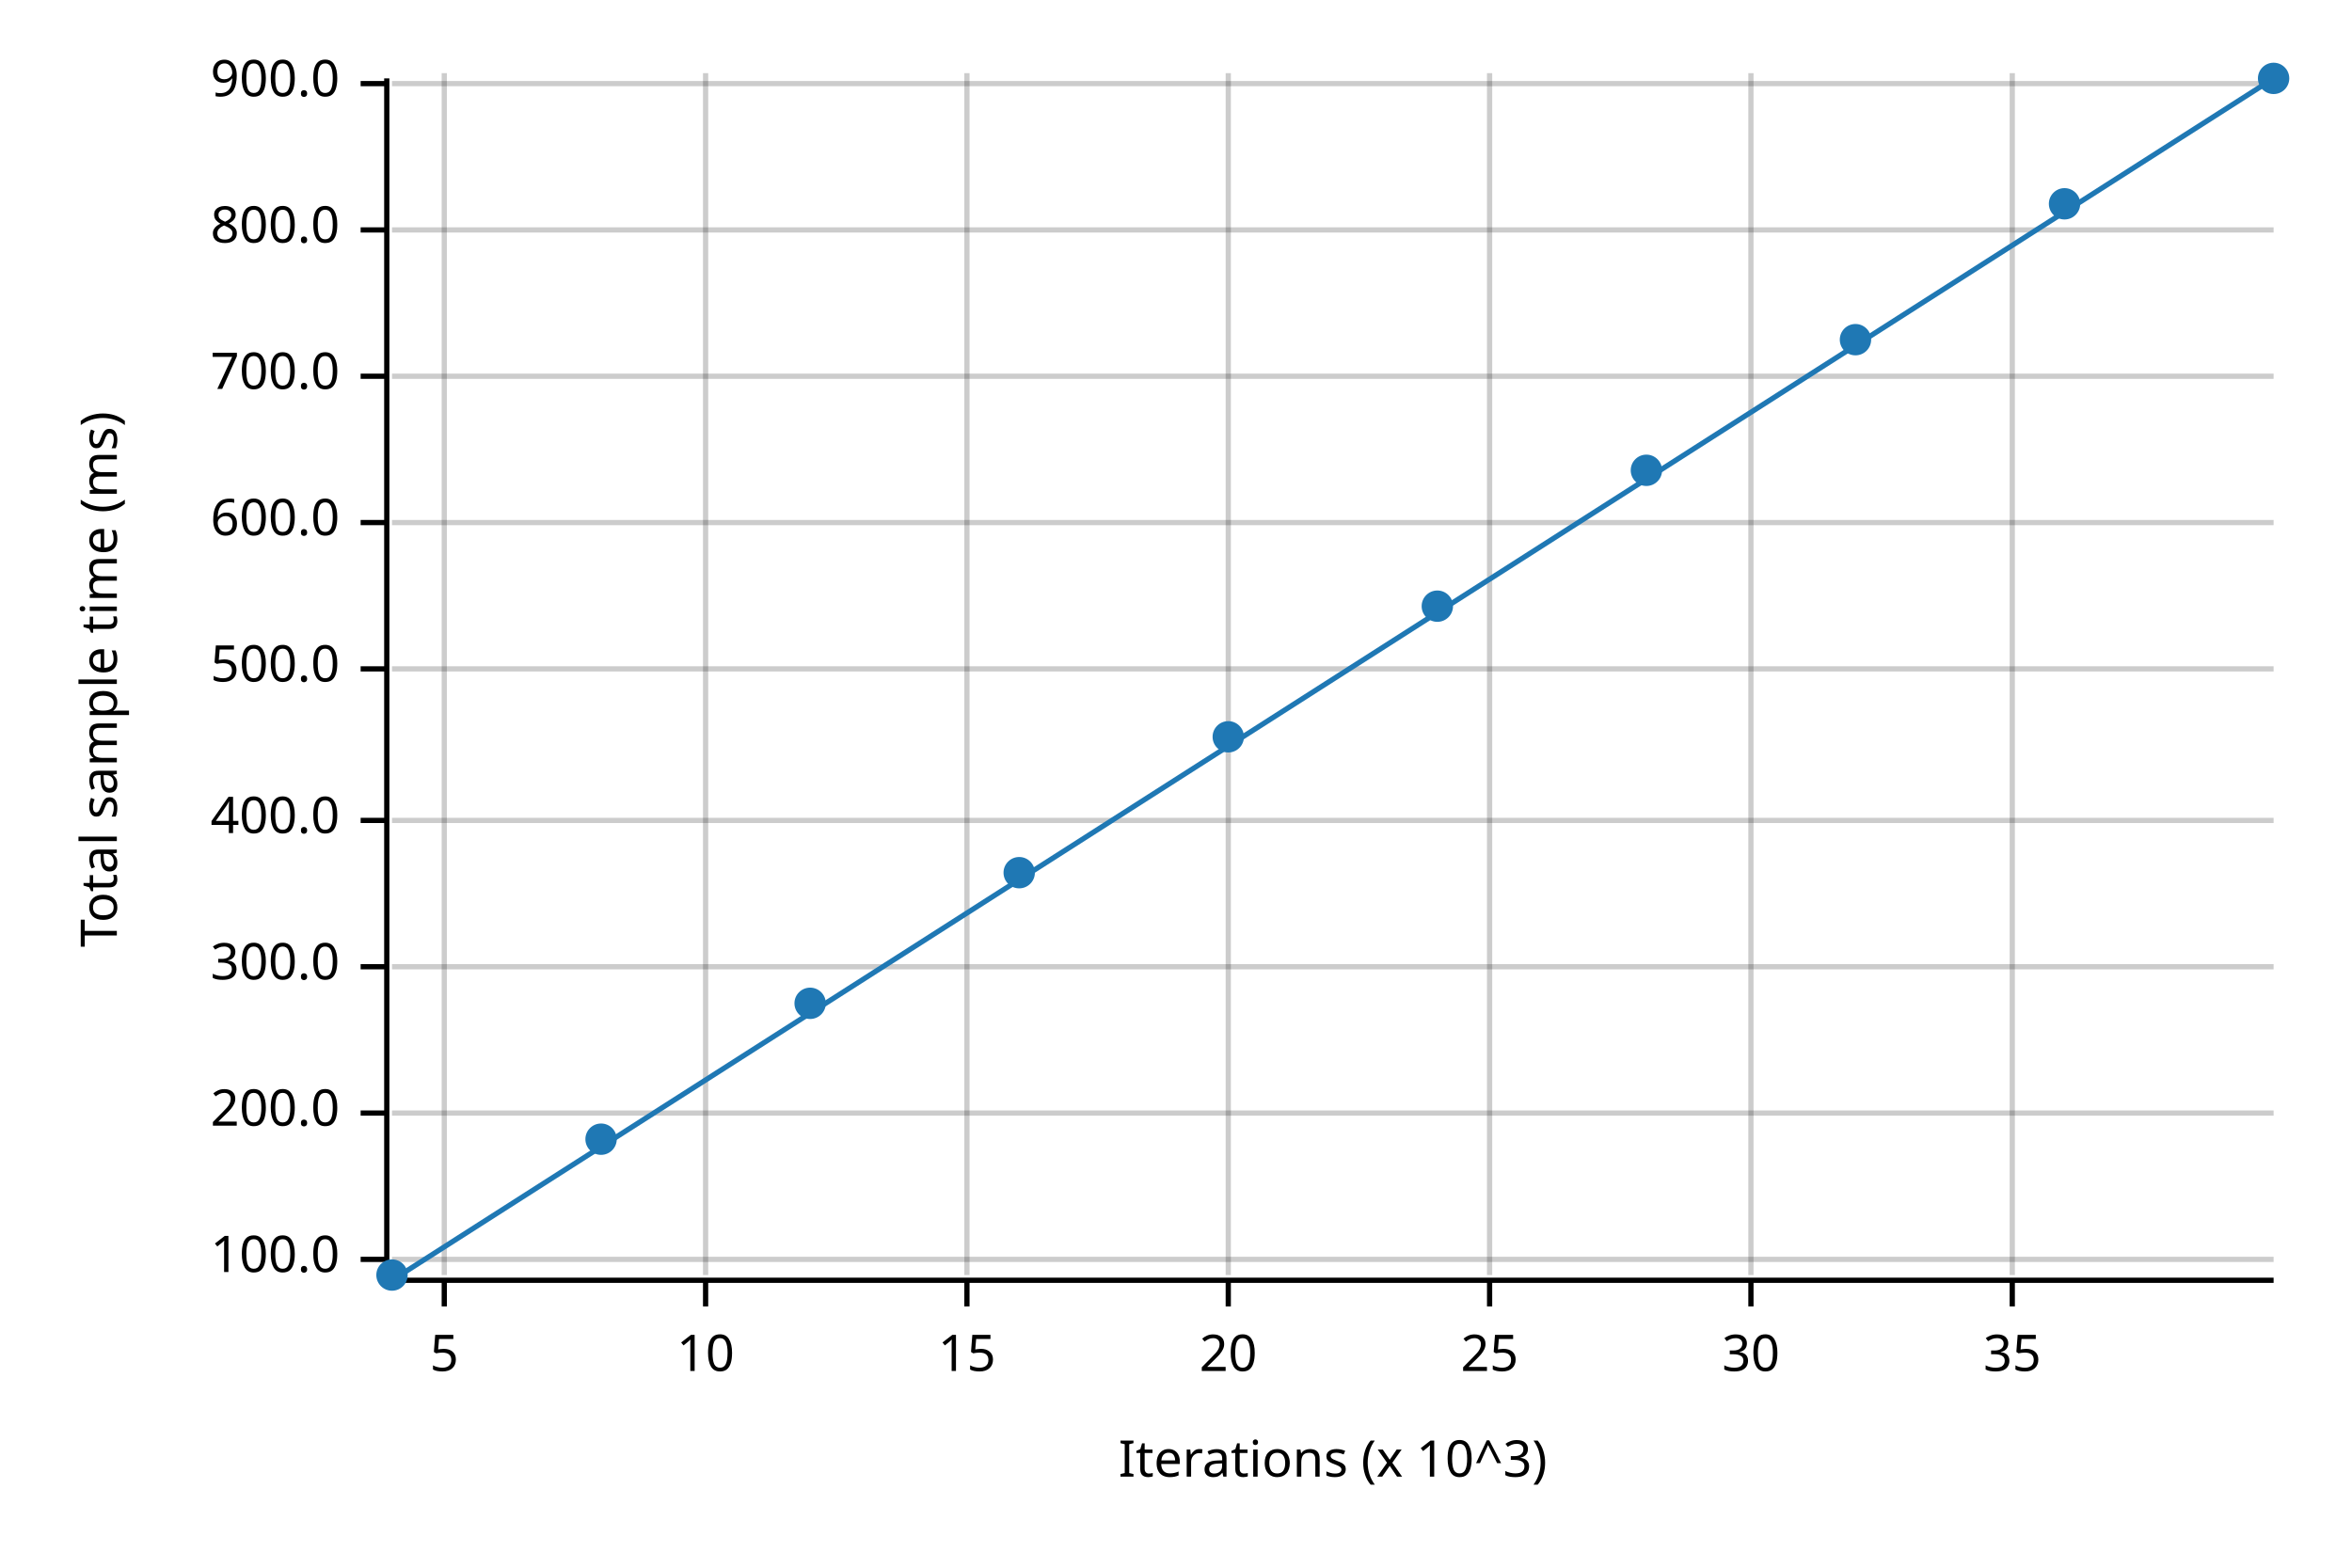
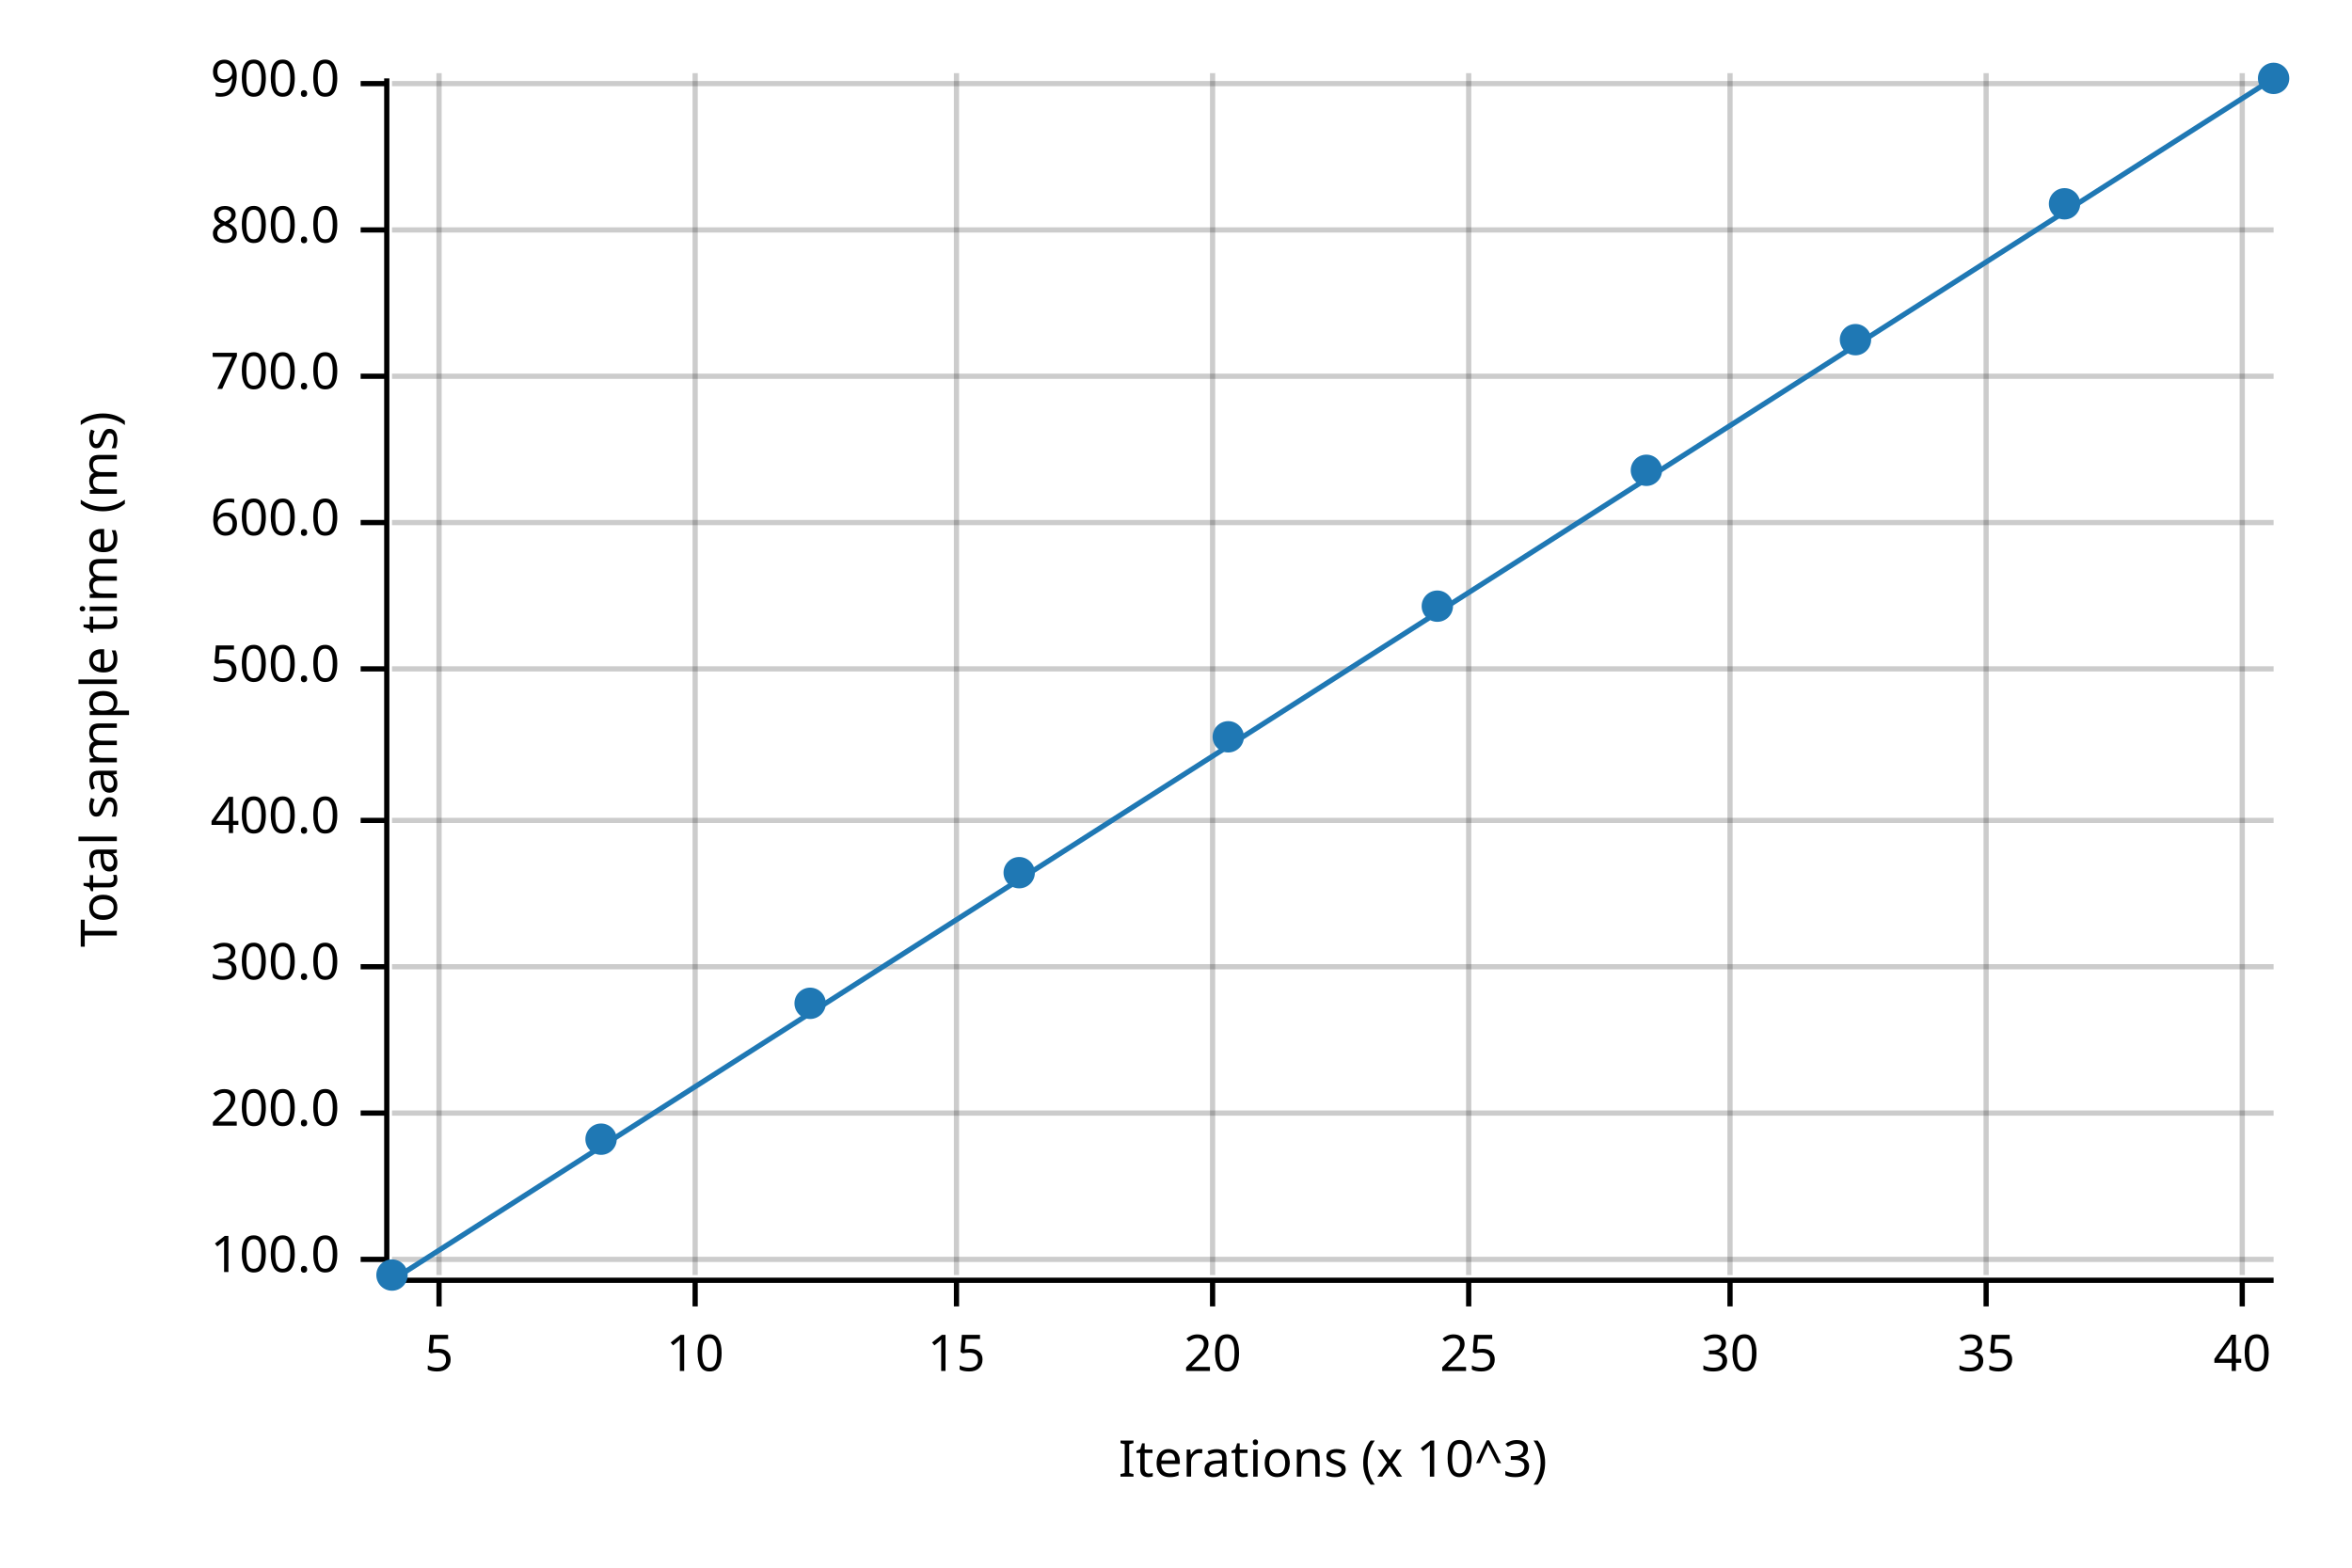
<svg xmlns="http://www.w3.org/2000/svg" width="450" height="300" viewBox="0 0 450 300">
  <text x="15" y="130" dy="0.76em" text-anchor="middle" font-family="sans-serif" font-size="9.677" opacity="1" fill="#000000" transform="rotate(270, 15, 130)">
Total sample time (ms)
</text>
  <text x="255" y="285" dy="-0.5ex" text-anchor="middle" font-family="sans-serif" font-size="9.677" opacity="1" fill="#000000">
Iterations (x 10^3)
</text>
-   <line opacity="0.2" stroke="#000000" stroke-width="1" x1="85" y1="244" x2="85" y2="14" />
-   <line opacity="0.2" stroke="#000000" stroke-width="1" x1="135" y1="244" x2="135" y2="14" />
-   <line opacity="0.2" stroke="#000000" stroke-width="1" x1="185" y1="244" x2="185" y2="14" />
-   <line opacity="0.2" stroke="#000000" stroke-width="1" x1="235" y1="244" x2="235" y2="14" />
-   <line opacity="0.2" stroke="#000000" stroke-width="1" x1="285" y1="244" x2="285" y2="14" />
-   <line opacity="0.2" stroke="#000000" stroke-width="1" x1="335" y1="244" x2="335" y2="14" />
-   <line opacity="0.2" stroke="#000000" stroke-width="1" x1="385" y1="244" x2="385" y2="14" />
+   <line opacity="0.2" stroke="#000000" stroke-width="1" x1="84" y1="244" x2="84" y2="14" />
+   <line opacity="0.2" stroke="#000000" stroke-width="1" x1="133" y1="244" x2="133" y2="14" />
+   <line opacity="0.2" stroke="#000000" stroke-width="1" x1="183" y1="244" x2="183" y2="14" />
+   <line opacity="0.2" stroke="#000000" stroke-width="1" x1="232" y1="244" x2="232" y2="14" />
+   <line opacity="0.2" stroke="#000000" stroke-width="1" x1="281" y1="244" x2="281" y2="14" />
+   <line opacity="0.2" stroke="#000000" stroke-width="1" x1="331" y1="244" x2="331" y2="14" />
+   <line opacity="0.2" stroke="#000000" stroke-width="1" x1="380" y1="244" x2="380" y2="14" />
+   <line opacity="0.2" stroke="#000000" stroke-width="1" x1="429" y1="244" x2="429" y2="14" />
  <line opacity="0.2" stroke="#000000" stroke-width="1" x1="75" y1="241" x2="435" y2="241" />
  <line opacity="0.2" stroke="#000000" stroke-width="1" x1="75" y1="213" x2="435" y2="213" />
  <line opacity="0.2" stroke="#000000" stroke-width="1" x1="75" y1="185" x2="435" y2="185" />
  <line opacity="0.2" stroke="#000000" stroke-width="1" x1="75" y1="157" x2="435" y2="157" />
  <line opacity="0.2" stroke="#000000" stroke-width="1" x1="75" y1="128" x2="435" y2="128" />
  <line opacity="0.2" stroke="#000000" stroke-width="1" x1="75" y1="100" x2="435" y2="100" />
  <line opacity="0.2" stroke="#000000" stroke-width="1" x1="75" y1="72" x2="435" y2="72" />
  <line opacity="0.2" stroke="#000000" stroke-width="1" x1="75" y1="44" x2="435" y2="44" />
  <line opacity="0.2" stroke="#000000" stroke-width="1" x1="75" y1="16" x2="435" y2="16" />
  <polyline fill="none" opacity="1" stroke="#000000" stroke-width="1" points="74,15 74,245 " />
  <text x="65" y="241" dy="0.5ex" text-anchor="end" font-family="sans-serif" font-size="9.677" opacity="1" fill="#000000">
100.0
</text>
  <polyline fill="none" opacity="1" stroke="#000000" stroke-width="1" points="69,241 74,241 " />
  <text x="65" y="213" dy="0.5ex" text-anchor="end" font-family="sans-serif" font-size="9.677" opacity="1" fill="#000000">
200.0
</text>
  <polyline fill="none" opacity="1" stroke="#000000" stroke-width="1" points="69,213 74,213 " />
  <text x="65" y="185" dy="0.5ex" text-anchor="end" font-family="sans-serif" font-size="9.677" opacity="1" fill="#000000">
300.0
</text>
  <polyline fill="none" opacity="1" stroke="#000000" stroke-width="1" points="69,185 74,185 " />
  <text x="65" y="157" dy="0.5ex" text-anchor="end" font-family="sans-serif" font-size="9.677" opacity="1" fill="#000000">
400.0
</text>
  <polyline fill="none" opacity="1" stroke="#000000" stroke-width="1" points="69,157 74,157 " />
  <text x="65" y="128" dy="0.5ex" text-anchor="end" font-family="sans-serif" font-size="9.677" opacity="1" fill="#000000">
500.0
</text>
  <polyline fill="none" opacity="1" stroke="#000000" stroke-width="1" points="69,128 74,128 " />
  <text x="65" y="100" dy="0.5ex" text-anchor="end" font-family="sans-serif" font-size="9.677" opacity="1" fill="#000000">
600.0
</text>
  <polyline fill="none" opacity="1" stroke="#000000" stroke-width="1" points="69,100 74,100 " />
  <text x="65" y="72" dy="0.5ex" text-anchor="end" font-family="sans-serif" font-size="9.677" opacity="1" fill="#000000">
700.0
</text>
  <polyline fill="none" opacity="1" stroke="#000000" stroke-width="1" points="69,72 74,72 " />
  <text x="65" y="44" dy="0.5ex" text-anchor="end" font-family="sans-serif" font-size="9.677" opacity="1" fill="#000000">
800.0
</text>
  <polyline fill="none" opacity="1" stroke="#000000" stroke-width="1" points="69,44 74,44 " />
  <text x="65" y="16" dy="0.5ex" text-anchor="end" font-family="sans-serif" font-size="9.677" opacity="1" fill="#000000">
900.0
</text>
  <polyline fill="none" opacity="1" stroke="#000000" stroke-width="1" points="69,16 74,16 " />
  <polyline fill="none" opacity="1" stroke="#000000" stroke-width="1" points="75,245 435,245 " />
-   <text x="85" y="255" dy="0.76em" text-anchor="middle" font-family="sans-serif" font-size="9.677" opacity="1" fill="#000000">
+   <text x="84" y="255" dy="0.76em" text-anchor="middle" font-family="sans-serif" font-size="9.677" opacity="1" fill="#000000">
5
</text>
-   <polyline fill="none" opacity="1" stroke="#000000" stroke-width="1" points="85,245 85,250 " />
-   <text x="135" y="255" dy="0.76em" text-anchor="middle" font-family="sans-serif" font-size="9.677" opacity="1" fill="#000000">
+   <polyline fill="none" opacity="1" stroke="#000000" stroke-width="1" points="84,245 84,250 " />
+   <text x="133" y="255" dy="0.76em" text-anchor="middle" font-family="sans-serif" font-size="9.677" opacity="1" fill="#000000">
10
</text>
-   <polyline fill="none" opacity="1" stroke="#000000" stroke-width="1" points="135,245 135,250 " />
-   <text x="185" y="255" dy="0.76em" text-anchor="middle" font-family="sans-serif" font-size="9.677" opacity="1" fill="#000000">
+   <polyline fill="none" opacity="1" stroke="#000000" stroke-width="1" points="133,245 133,250 " />
+   <text x="183" y="255" dy="0.76em" text-anchor="middle" font-family="sans-serif" font-size="9.677" opacity="1" fill="#000000">
15
</text>
-   <polyline fill="none" opacity="1" stroke="#000000" stroke-width="1" points="185,245 185,250 " />
-   <text x="235" y="255" dy="0.76em" text-anchor="middle" font-family="sans-serif" font-size="9.677" opacity="1" fill="#000000">
+   <polyline fill="none" opacity="1" stroke="#000000" stroke-width="1" points="183,245 183,250 " />
+   <text x="232" y="255" dy="0.76em" text-anchor="middle" font-family="sans-serif" font-size="9.677" opacity="1" fill="#000000">
20
</text>
-   <polyline fill="none" opacity="1" stroke="#000000" stroke-width="1" points="235,245 235,250 " />
-   <text x="285" y="255" dy="0.76em" text-anchor="middle" font-family="sans-serif" font-size="9.677" opacity="1" fill="#000000">
+   <polyline fill="none" opacity="1" stroke="#000000" stroke-width="1" points="232,245 232,250 " />
+   <text x="281" y="255" dy="0.76em" text-anchor="middle" font-family="sans-serif" font-size="9.677" opacity="1" fill="#000000">
25
</text>
-   <polyline fill="none" opacity="1" stroke="#000000" stroke-width="1" points="285,245 285,250 " />
-   <text x="335" y="255" dy="0.76em" text-anchor="middle" font-family="sans-serif" font-size="9.677" opacity="1" fill="#000000">
+   <polyline fill="none" opacity="1" stroke="#000000" stroke-width="1" points="281,245 281,250 " />
+   <text x="331" y="255" dy="0.76em" text-anchor="middle" font-family="sans-serif" font-size="9.677" opacity="1" fill="#000000">
30
</text>
-   <polyline fill="none" opacity="1" stroke="#000000" stroke-width="1" points="335,245 335,250 " />
-   <text x="385" y="255" dy="0.76em" text-anchor="middle" font-family="sans-serif" font-size="9.677" opacity="1" fill="#000000">
+   <polyline fill="none" opacity="1" stroke="#000000" stroke-width="1" points="331,245 331,250 " />
+   <text x="380" y="255" dy="0.76em" text-anchor="middle" font-family="sans-serif" font-size="9.677" opacity="1" fill="#000000">
35
</text>
-   <polyline fill="none" opacity="1" stroke="#000000" stroke-width="1" points="385,245 385,250 " />
+   <polyline fill="none" opacity="1" stroke="#000000" stroke-width="1" points="380,245 380,250 " />
+   <text x="429" y="255" dy="0.76em" text-anchor="middle" font-family="sans-serif" font-size="9.677" opacity="1" fill="#000000">
+ 40
+ </text>
+   <polyline fill="none" opacity="1" stroke="#000000" stroke-width="1" points="429,245 429,250 " />
  <circle cx="75" cy="244" r="3" opacity="1" fill="#1F78B4" stroke="none" stroke-width="1" />
  <circle cx="115" cy="218" r="3" opacity="1" fill="#1F78B4" stroke="none" stroke-width="1" />
  <circle cx="155" cy="192" r="3" opacity="1" fill="#1F78B4" stroke="none" stroke-width="1" />
  <circle cx="195" cy="167" r="3" opacity="1" fill="#1F78B4" stroke="none" stroke-width="1" />
  <circle cx="235" cy="141" r="3" opacity="1" fill="#1F78B4" stroke="none" stroke-width="1" />
  <circle cx="275" cy="116" r="3" opacity="1" fill="#1F78B4" stroke="none" stroke-width="1" />
  <circle cx="315" cy="90" r="3" opacity="1" fill="#1F78B4" stroke="none" stroke-width="1" />
  <circle cx="355" cy="65" r="3" opacity="1" fill="#1F78B4" stroke="none" stroke-width="1" />
  <circle cx="395" cy="39" r="3" opacity="1" fill="#1F78B4" stroke="none" stroke-width="1" />
  <circle cx="435" cy="15" r="3" opacity="1" fill="#1F78B4" stroke="none" stroke-width="1" />
  <polyline fill="none" opacity="1" stroke="#1F78B4" stroke-width="1" points="75,245 435,15 " />
  <polygon opacity="0.25" fill="#1F78B4" points="75,245 435,15 435,15 " />
</svg>
